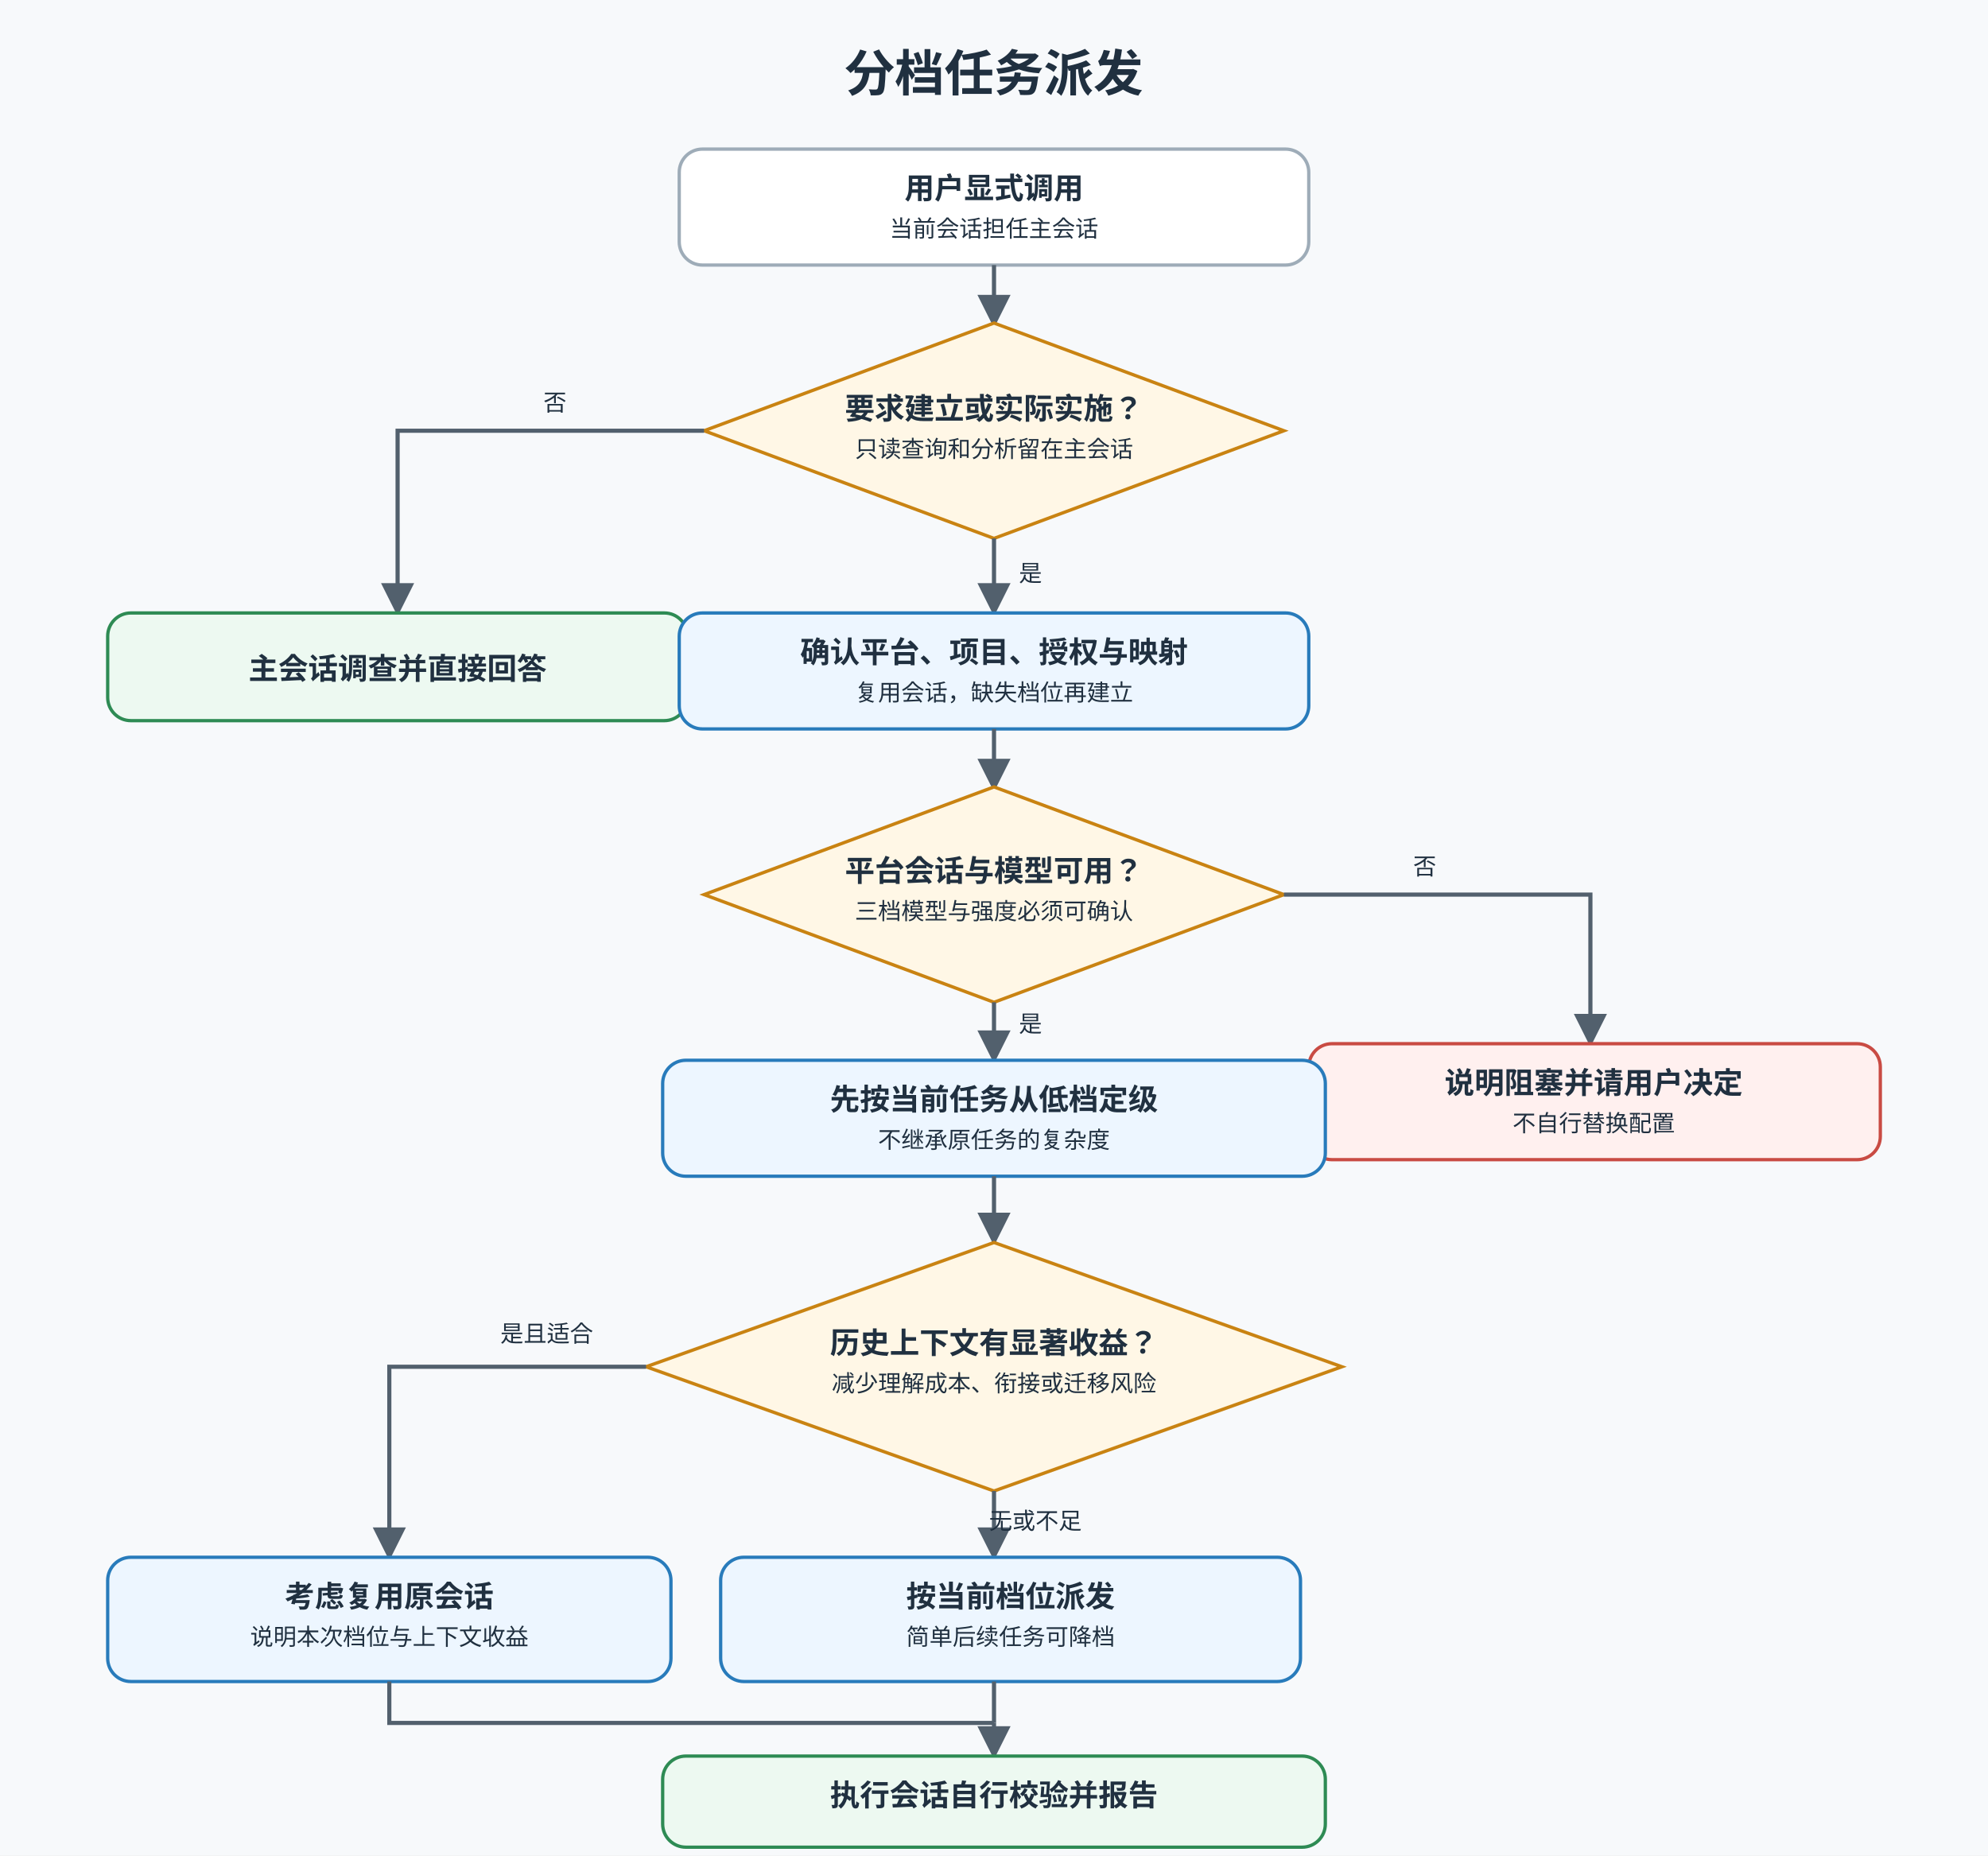
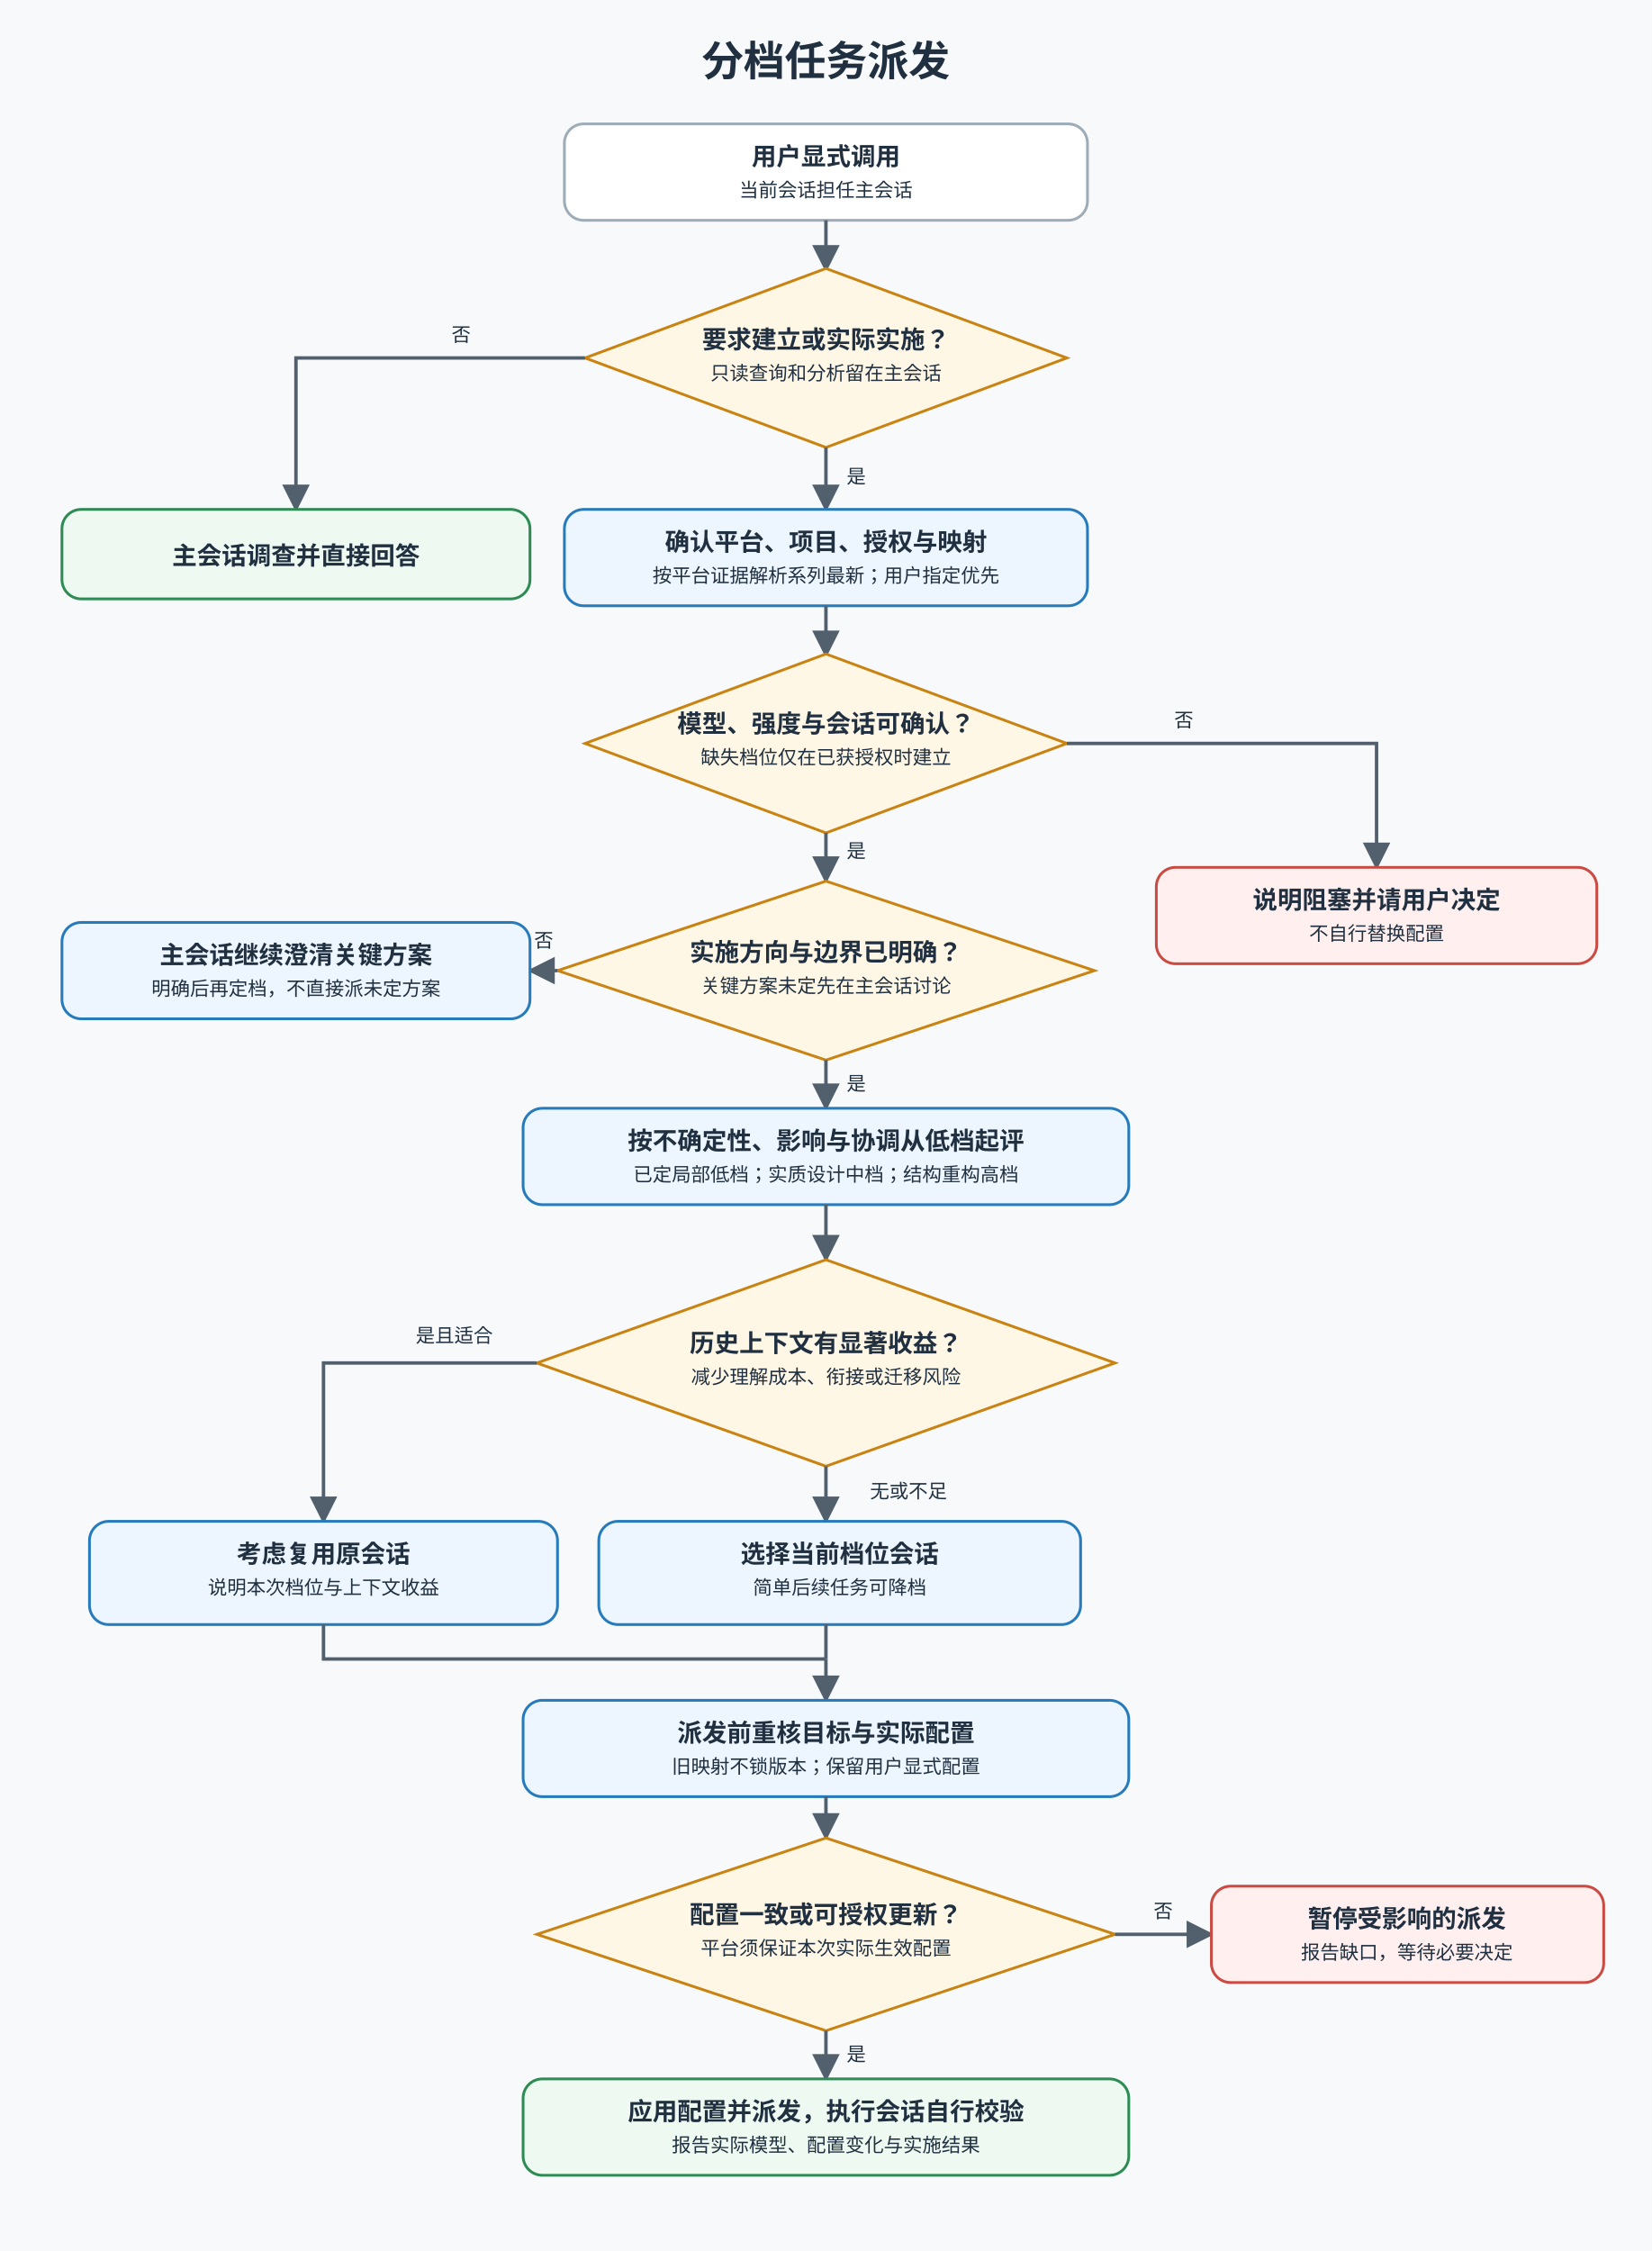
- <svg xmlns="http://www.w3.org/2000/svg" viewBox="0 0 1200 1120" role="img" aria-labelledby="title desc">
+ <svg xmlns="http://www.w3.org/2000/svg" viewBox="0 0 1200 1635" role="img" aria-labelledby="title desc">
  <defs>
    <marker id="arrow" viewBox="0 0 10 10" refX="9" refY="5" markerWidth="8" markerHeight="8" orient="auto-start-reverse">
      <path d="M0 0 L10 5 L0 10 Z" fill="#52606d" />
    </marker>
    <style>
      text{font-family:-apple-system,BlinkMacSystemFont,"PingFang SC",sans-serif;fill:#203040;text-anchor:middle}
      .heading{font-size:30px;font-weight:700}.node{font-size:18px;font-weight:600}.sub{font-size:14px;font-weight:400}.edge{fill:none;stroke:#52606d;stroke-width:2.5;marker-end:url(#arrow)}
      .input{fill:#fff;stroke:#9eacb8}.stage{fill:#edf6ff;stroke:#287bbb}.decision{fill:#fff7e6;stroke:#c98312}.stop{fill:#fff0ef;stroke:#c94b43}.done{fill:#edf9f1;stroke:#2e8b54}
    </style>
  </defs>
-   <rect width="1200" height="1120" fill="#f7f9fb" />
+   <rect width="1200" height="1635" fill="#f7f9fb" />
  <text x="600" y="55" class="heading">分档任务派发</text>
  <rect x="410" y="90" width="380" height="70" rx="14" class="input" stroke-width="2" />
  <text x="600" y="120" class="node">用户显式调用</text>
  <text x="600" y="143" class="sub">当前会话担任主会话</text>
  <path d="M600 160 V196" class="edge" />
  <polygon points="600,195 775,260 600,325 425,260" class="decision" stroke-width="2" />
  <text x="600" y="253" class="node">要求建立或实际实施？</text>
  <text x="600" y="276" class="sub">只读查询和分析留在主会话</text>
-   <path d="M425 260 H240 V370" class="edge" />
+   <path d="M425 260 H215 V370" class="edge" />
  <text x="335" y="248" class="sub">否</text>
-   <rect x="65" y="370" width="350" height="65" rx="14" class="done" stroke-width="2" />
-   <text x="240" y="410" class="node">主会话调查并直接回答</text>
+   <rect x="45" y="370" width="340" height="65" rx="14" class="done" stroke-width="2" />
+   <text x="215" y="410" class="node">主会话调查并直接回答</text>
  <path d="M600 325 V370" class="edge" />
  <text x="622" y="351" class="sub">是</text>
  <rect x="410" y="370" width="380" height="70" rx="14" class="stage" stroke-width="2" />
  <text x="600" y="400" class="node">确认平台、项目、授权与映射</text>
-   <text x="600" y="423" class="sub">复用会话，缺失档位再建立</text>
+   <text x="600" y="423" class="sub">按平台证据解析系列最新；用户指定优先</text>
  <path d="M600 440 V476" class="edge" />
  <polygon points="600,475 775,540 600,605 425,540" class="decision" stroke-width="2" />
-   <text x="600" y="532" class="node">平台会话与模型可用？</text>
-   <text x="600" y="555" class="sub">三档模型与强度必须可确认</text>
-   <path d="M775 540 H960 V630" class="edge" />
+   <text x="600" y="532" class="node">模型、强度与会话可确认？</text>
+   <text x="600" y="555" class="sub">缺失档位仅在已获授权时建立</text>
+   <path d="M775 540 H1000 V630" class="edge" />
  <text x="860" y="528" class="sub">否</text>
-   <rect x="790" y="630" width="345" height="70" rx="14" class="stop" stroke-width="2" />
-   <text x="962" y="660" class="node">说明阻塞并请用户决定</text>
-   <text x="962" y="683" class="sub">不自行替换配置</text>
+   <rect x="840" y="630" width="320" height="70" rx="14" class="stop" stroke-width="2" />
+   <text x="1000" y="660" class="node">说明阻塞并请用户决定</text>
+   <text x="1000" y="683" class="sub">不自行替换配置</text>
  <path d="M600 605 V640" class="edge" />
  <text x="622" y="623" class="sub">是</text>
-   <rect x="400" y="640" width="400" height="70" rx="14" class="stage" stroke-width="2" />
-   <text x="600" y="670" class="node">先按当前任务从低档定级</text>
-   <text x="600" y="693" class="sub">不继承原任务的复杂度</text>
-   <path d="M600 710 V750" class="edge" />
-   <polygon points="600,750 810,825 600,900 390,825" class="decision" stroke-width="2" />
-   <text x="600" y="817" class="node">历史上下文有显著收益？</text>
-   <text x="600" y="840" class="sub">减少理解成本、衔接或迁移风险</text>
-   <path d="M390 825 H235 V940" class="edge" />
-   <text x="330" y="810" class="sub">是且适合</text>
-   <rect x="65" y="940" width="340" height="75" rx="14" class="stage" stroke-width="2" />
-   <text x="235" y="970" class="node">考虑复用原会话</text>
-   <text x="235" y="993" class="sub">说明本次档位与上下文收益</text>
-   <path d="M600 900 V940" class="edge" />
-   <text x="625" y="923" class="sub">无或不足</text>
-   <rect x="435" y="940" width="350" height="75" rx="14" class="stage" stroke-width="2" />
-   <text x="610" y="970" class="node">按当前档位派发</text>
-   <text x="610" y="993" class="sub">简单后续任务可降档</text>
-   <path d="M235 1015 V1040 H600" fill="none" stroke="#52606d" stroke-width="2.5" />
-   <path d="M600 1015 V1040" fill="none" stroke="#52606d" stroke-width="2.5" />
-   <path d="M600 1040 V1060" class="edge" />
-   <rect x="400" y="1060" width="400" height="55" rx="14" class="done" stroke-width="2" />
-   <text x="600" y="1090" class="node">执行会话自行校验并报告</text>
+   <polygon points="600,640 795,705 600,770 405,705" class="decision" stroke-width="2" />
+   <text x="600" y="698" class="node">实施方向与边界已明确？</text>
+   <text x="600" y="721" class="sub">关键方案未定先在主会话讨论</text>
+   <path d="M405 705 H385" class="edge" />
+   <text x="395" y="688" class="sub">否</text>
+   <rect x="45" y="670" width="340" height="70" rx="14" class="stage" stroke-width="2" />
+   <text x="215" y="700" class="node">主会话继续澄清关键方案</text>
+   <text x="215" y="723" class="sub">明确后再定档，不直接派未定方案</text>
+   <path d="M600 770 V805" class="edge" />
+   <text x="622" y="792" class="sub">是</text>
+   <rect x="380" y="805" width="440" height="70" rx="14" class="stage" stroke-width="2" />
+   <text x="600" y="835" class="node">按不确定性、影响与协调从低档起评</text>
+   <text x="600" y="858" class="sub">已定局部低档；实质设计中档；结构重构高档</text>
+   <path d="M600 875 V915" class="edge" />
+   <polygon points="600,915 810,990 600,1065 390,990" class="decision" stroke-width="2" />
+   <text x="600" y="982" class="node">历史上下文有显著收益？</text>
+   <text x="600" y="1005" class="sub">减少理解成本、衔接或迁移风险</text>
+   <path d="M390 990 H235 V1105" class="edge" />
+   <text x="330" y="975" class="sub">是且适合</text>
+   <rect x="65" y="1105" width="340" height="75" rx="14" class="stage" stroke-width="2" />
+   <text x="235" y="1135" class="node">考虑复用原会话</text>
+   <text x="235" y="1158" class="sub">说明本次档位与上下文收益</text>
+   <path d="M600 1065 V1105" class="edge" />
+   <text x="660" y="1088" class="sub">无或不足</text>
+   <rect x="435" y="1105" width="350" height="75" rx="14" class="stage" stroke-width="2" />
+   <text x="610" y="1135" class="node">选择当前档位会话</text>
+   <text x="610" y="1158" class="sub">简单后续任务可降档</text>
+   <path d="M235 1180 V1205 H600" fill="none" stroke="#52606d" stroke-width="2.5" />
+   <path d="M600 1180 V1205" fill="none" stroke="#52606d" stroke-width="2.5" />
+   <path d="M600 1205 V1235" class="edge" />
+   <rect x="380" y="1235" width="440" height="70" rx="14" class="stage" stroke-width="2" />
+   <text x="600" y="1265" class="node">派发前重核目标与实际配置</text>
+   <text x="600" y="1288" class="sub">旧映射不锁版本；保留用户显式配置</text>
+   <path d="M600 1305 V1335" class="edge" />
+   <polygon points="600,1335 810,1405 600,1475 390,1405" class="decision" stroke-width="2" />
+   <text x="600" y="1397" class="node">配置一致或可授权更新？</text>
+   <text x="600" y="1420" class="sub">平台须保证本次实际生效配置</text>
+   <path d="M810 1405 H880" class="edge" />
+   <text x="845" y="1393" class="sub">否</text>
+   <rect x="880" y="1370" width="285" height="70" rx="14" class="stop" stroke-width="2" />
+   <text x="1022" y="1400" class="node">暂停受影响的派发</text>
+   <text x="1022" y="1423" class="sub">报告缺口，等待必要决定</text>
+   <path d="M600 1475 V1510" class="edge" />
+   <text x="622" y="1497" class="sub">是</text>
+   <rect x="380" y="1510" width="440" height="70" rx="14" class="done" stroke-width="2" />
+   <text x="600" y="1540" class="node">应用配置并派发，执行会话自行校验</text>
+   <text x="600" y="1563" class="sub">报告实际模型、配置变化与实施结果</text>
</svg>
